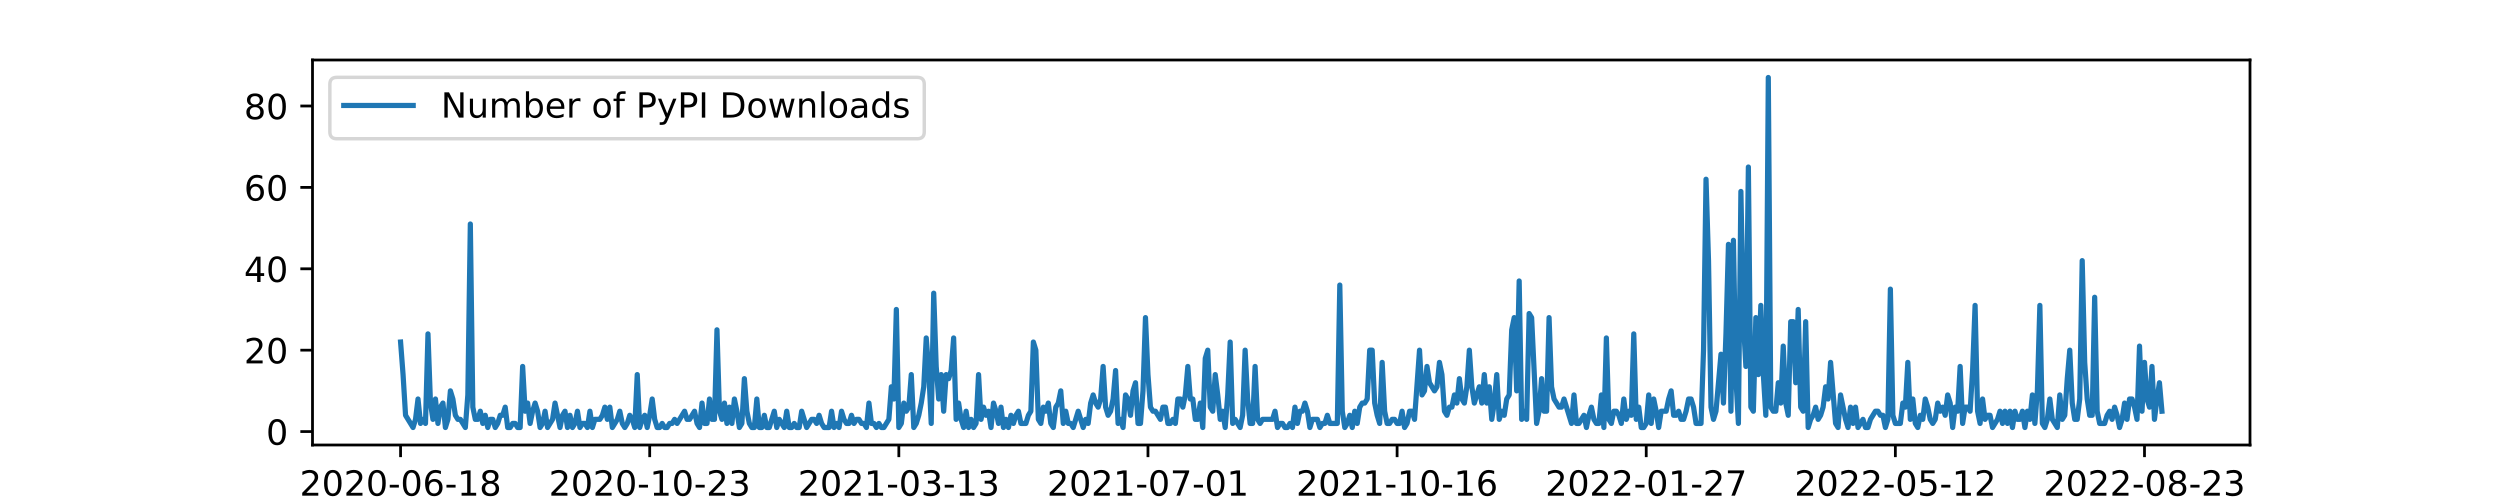
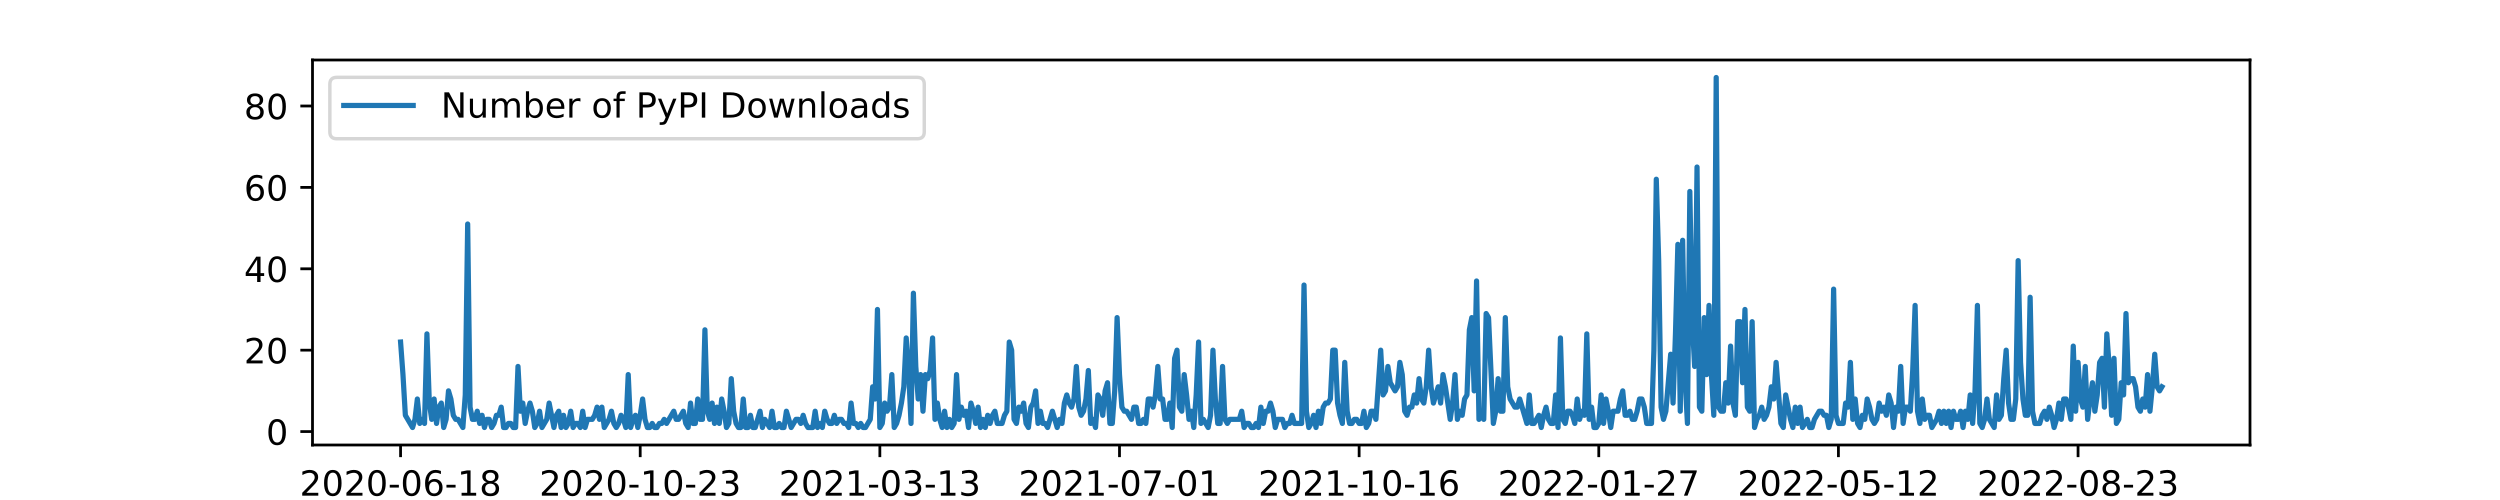
<svg xmlns="http://www.w3.org/2000/svg" xmlns:xlink="http://www.w3.org/1999/xlink" width="720pt" height="144pt" viewBox="0 0 720 144" version="1.1">
  <defs>
    <style type="text/css">*{stroke-linejoin: round; stroke-linecap: butt}</style>
  </defs>
  <g id="figure_1">
    <g id="patch_1">
      <path d="M 0 144  L 720 144  L 720 0  L 0 0  z " style="fill: #ffffff" />
    </g>
    <g id="axes_1">
      <g id="patch_2">
        <path d="M 90 128.16  L 648 128.16  L 648 17.28  L 90 17.28  z " style="fill: #ffffff" />
      </g>
      <g id="matplotlib.axis_1">
        <g id="xtick_1">
          <g id="line2d_1">
            <defs>
-               <path id="mf30bf48fb3" d="M 0 0  L 0 3.5  " style="stroke: #000000; stroke-width: 0.8" />
+               <path id="mf87a84502c" d="M 0 0  L 0 3.5  " style="stroke: #000000; stroke-width: 0.8" />
            </defs>
            <g>
-               <use xlink:href="#mf30bf48fb3" x="115.364" y="128.16" style="stroke: #000000; stroke-width: 0.8" />
+               <use xlink:href="#mf87a84502c" x="115.364" y="128.16" style="stroke: #000000; stroke-width: 0.8" />
            </g>
          </g>
          <g id="text_1">
-             <g transform="translate(86.30582 142.7584)scale(0.1 -0.1)">
+             <g transform="translate(86.30582 142.7584) scale(0.1 -0.1)">
              <defs>
                <path id="DejaVuSans-32" d="M 1228 531  L 3431 531  L 3431 0  L 469 0  L 469 531  Q 828 903 1448 1529  Q 2069 2156 2228 2338  Q 2531 2678 2651 2914  Q 2772 3150 2772 3378  Q 2772 3750 2511 3984  Q 2250 4219 1831 4219  Q 1534 4219 1204 4116  Q 875 4013 500 3803  L 500 4441  Q 881 4594 1212 4672  Q 1544 4750 1819 4750  Q 2544 4750 2975 4387  Q 3406 4025 3406 3419  Q 3406 3131 3298 2873  Q 3191 2616 2906 2266  Q 2828 2175 2409 1742  Q 1991 1309 1228 531  z " transform="scale(0.015625)" />
                <path id="DejaVuSans-30" d="M 2034 4250  Q 1547 4250 1301 3770  Q 1056 3291 1056 2328  Q 1056 1369 1301 889  Q 1547 409 2034 409  Q 2525 409 2770 889  Q 3016 1369 3016 2328  Q 3016 3291 2770 3770  Q 2525 4250 2034 4250  z M 2034 4750  Q 2819 4750 3233 4129  Q 3647 3509 3647 2328  Q 3647 1150 3233 529  Q 2819 -91 2034 -91  Q 1250 -91 836 529  Q 422 1150 422 2328  Q 422 3509 836 4129  Q 1250 4750 2034 4750  z " transform="scale(0.015625)" />
                <path id="DejaVuSans-2d" d="M 313 2009  L 1997 2009  L 1997 1497  L 313 1497  L 313 2009  z " transform="scale(0.015625)" />
                <path id="DejaVuSans-36" d="M 2113 2584  Q 1688 2584 1439 2293  Q 1191 2003 1191 1497  Q 1191 994 1439 701  Q 1688 409 2113 409  Q 2538 409 2786 701  Q 3034 994 3034 1497  Q 3034 2003 2786 2293  Q 2538 2584 2113 2584  z M 3366 4563  L 3366 3988  Q 3128 4100 2886 4159  Q 2644 4219 2406 4219  Q 1781 4219 1451 3797  Q 1122 3375 1075 2522  Q 1259 2794 1537 2939  Q 1816 3084 2150 3084  Q 2853 3084 3261 2657  Q 3669 2231 3669 1497  Q 3669 778 3244 343  Q 2819 -91 2113 -91  Q 1303 -91 875 529  Q 447 1150 447 2328  Q 447 3434 972 4092  Q 1497 4750 2381 4750  Q 2619 4750 2861 4703  Q 3103 4656 3366 4563  z " transform="scale(0.015625)" />
                <path id="DejaVuSans-31" d="M 794 531  L 1825 531  L 1825 4091  L 703 3866  L 703 4441  L 1819 4666  L 2450 4666  L 2450 531  L 3481 531  L 3481 0  L 794 0  L 794 531  z " transform="scale(0.015625)" />
                <path id="DejaVuSans-38" d="M 2034 2216  Q 1584 2216 1326 1975  Q 1069 1734 1069 1313  Q 1069 891 1326 650  Q 1584 409 2034 409  Q 2484 409 2743 651  Q 3003 894 3003 1313  Q 3003 1734 2745 1975  Q 2488 2216 2034 2216  z M 1403 2484  Q 997 2584 770 2862  Q 544 3141 544 3541  Q 544 4100 942 4425  Q 1341 4750 2034 4750  Q 2731 4750 3128 4425  Q 3525 4100 3525 3541  Q 3525 3141 3298 2862  Q 3072 2584 2669 2484  Q 3125 2378 3379 2068  Q 3634 1759 3634 1313  Q 3634 634 3220 271  Q 2806 -91 2034 -91  Q 1263 -91 848 271  Q 434 634 434 1313  Q 434 1759 690 2068  Q 947 2378 1403 2484  z M 1172 3481  Q 1172 3119 1398 2916  Q 1625 2713 2034 2713  Q 2441 2713 2670 2916  Q 2900 3119 2900 3481  Q 2900 3844 2670 4047  Q 2441 4250 2034 4250  Q 1625 4250 1398 4047  Q 1172 3844 1172 3481  z " transform="scale(0.015625)" />
              </defs>
              <use xlink:href="#DejaVuSans-32" />
              <use xlink:href="#DejaVuSans-30" x="63.623" />
              <use xlink:href="#DejaVuSans-32" x="127.246" />
              <use xlink:href="#DejaVuSans-30" x="190.869" />
              <use xlink:href="#DejaVuSans-2d" x="254.492" />
              <use xlink:href="#DejaVuSans-30" x="290.576" />
              <use xlink:href="#DejaVuSans-36" x="354.199" />
              <use xlink:href="#DejaVuSans-2d" x="417.822" />
              <use xlink:href="#DejaVuSans-31" x="453.906" />
              <use xlink:href="#DejaVuSans-38" x="517.529" />
            </g>
          </g>
        </g>
        <g id="xtick_2">
          <g id="line2d_2">
            <g>
-               <use xlink:href="#mf30bf48fb3" x="187.114" y="128.16" style="stroke: #000000; stroke-width: 0.8" />
+               <use xlink:href="#mf87a84502c" x="184.38" y="128.16" style="stroke: #000000; stroke-width: 0.8" />
            </g>
          </g>
          <g id="text_2">
-             <g transform="translate(158.0559 142.7584)scale(0.1 -0.1)">
+             <g transform="translate(155.3225 142.7584) scale(0.1 -0.1)">
              <defs>
                <path id="DejaVuSans-33" d="M 2597 2516  Q 3050 2419 3304 2112  Q 3559 1806 3559 1356  Q 3559 666 3084 287  Q 2609 -91 1734 -91  Q 1441 -91 1130 -33  Q 819 25 488 141  L 488 750  Q 750 597 1062 519  Q 1375 441 1716 441  Q 2309 441 2620 675  Q 2931 909 2931 1356  Q 2931 1769 2642 2001  Q 2353 2234 1838 2234  L 1294 2234  L 1294 2753  L 1863 2753  Q 2328 2753 2575 2939  Q 2822 3125 2822 3475  Q 2822 3834 2567 4026  Q 2313 4219 1838 4219  Q 1578 4219 1281 4162  Q 984 4106 628 3988  L 628 4550  Q 988 4650 1302 4700  Q 1616 4750 1894 4750  Q 2613 4750 3031 4423  Q 3450 4097 3450 3541  Q 3450 3153 3228 2886  Q 3006 2619 2597 2516  z " transform="scale(0.015625)" />
              </defs>
              <use xlink:href="#DejaVuSans-32" />
              <use xlink:href="#DejaVuSans-30" x="63.623" />
              <use xlink:href="#DejaVuSans-32" x="127.246" />
              <use xlink:href="#DejaVuSans-30" x="190.869" />
              <use xlink:href="#DejaVuSans-2d" x="254.492" />
              <use xlink:href="#DejaVuSans-31" x="290.576" />
              <use xlink:href="#DejaVuSans-30" x="354.199" />
              <use xlink:href="#DejaVuSans-2d" x="417.822" />
              <use xlink:href="#DejaVuSans-32" x="453.906" />
              <use xlink:href="#DejaVuSans-33" x="517.529" />
            </g>
          </g>
        </g>
        <g id="xtick_3">
          <g id="line2d_3">
            <g>
-               <use xlink:href="#mf30bf48fb3" x="258.864" y="128.16" style="stroke: #000000; stroke-width: 0.8" />
+               <use xlink:href="#mf87a84502c" x="253.397" y="128.16" style="stroke: #000000; stroke-width: 0.8" />
            </g>
          </g>
          <g id="text_3">
-             <g transform="translate(229.8059 142.7584)scale(0.1 -0.1)">
+             <g transform="translate(224.3392 142.7584) scale(0.1 -0.1)">
              <use xlink:href="#DejaVuSans-32" />
              <use xlink:href="#DejaVuSans-30" x="63.623" />
              <use xlink:href="#DejaVuSans-32" x="127.246" />
              <use xlink:href="#DejaVuSans-31" x="190.869" />
              <use xlink:href="#DejaVuSans-2d" x="254.492" />
              <use xlink:href="#DejaVuSans-30" x="290.576" />
              <use xlink:href="#DejaVuSans-33" x="354.199" />
              <use xlink:href="#DejaVuSans-2d" x="417.822" />
              <use xlink:href="#DejaVuSans-31" x="453.906" />
              <use xlink:href="#DejaVuSans-33" x="517.529" />
            </g>
          </g>
        </g>
        <g id="xtick_4">
          <g id="line2d_4">
            <g>
-               <use xlink:href="#mf30bf48fb3" x="330.614" y="128.16" style="stroke: #000000; stroke-width: 0.8" />
+               <use xlink:href="#mf87a84502c" x="322.414" y="128.16" style="stroke: #000000; stroke-width: 0.8" />
            </g>
          </g>
          <g id="text_4">
-             <g transform="translate(301.5559 142.7584)scale(0.1 -0.1)">
+             <g transform="translate(293.3559 142.7584) scale(0.1 -0.1)">
              <defs>
                <path id="DejaVuSans-37" d="M 525 4666  L 3525 4666  L 3525 4397  L 1831 0  L 1172 0  L 2766 4134  L 525 4134  L 525 4666  z " transform="scale(0.015625)" />
              </defs>
              <use xlink:href="#DejaVuSans-32" />
              <use xlink:href="#DejaVuSans-30" x="63.623" />
              <use xlink:href="#DejaVuSans-32" x="127.246" />
              <use xlink:href="#DejaVuSans-31" x="190.869" />
              <use xlink:href="#DejaVuSans-2d" x="254.492" />
              <use xlink:href="#DejaVuSans-30" x="290.576" />
              <use xlink:href="#DejaVuSans-37" x="354.199" />
              <use xlink:href="#DejaVuSans-2d" x="417.822" />
              <use xlink:href="#DejaVuSans-30" x="453.906" />
              <use xlink:href="#DejaVuSans-31" x="517.529" />
            </g>
          </g>
        </g>
        <g id="xtick_5">
          <g id="line2d_5">
            <g>
-               <use xlink:href="#mf30bf48fb3" x="402.364" y="128.16" style="stroke: #000000; stroke-width: 0.8" />
+               <use xlink:href="#mf87a84502c" x="391.43" y="128.16" style="stroke: #000000; stroke-width: 0.8" />
            </g>
          </g>
          <g id="text_5">
-             <g transform="translate(373.306 142.7584)scale(0.1 -0.1)">
+             <g transform="translate(362.3726 142.7584) scale(0.1 -0.1)">
              <use xlink:href="#DejaVuSans-32" />
              <use xlink:href="#DejaVuSans-30" x="63.623" />
              <use xlink:href="#DejaVuSans-32" x="127.246" />
              <use xlink:href="#DejaVuSans-31" x="190.869" />
              <use xlink:href="#DejaVuSans-2d" x="254.492" />
              <use xlink:href="#DejaVuSans-31" x="290.576" />
              <use xlink:href="#DejaVuSans-30" x="354.199" />
              <use xlink:href="#DejaVuSans-2d" x="417.822" />
              <use xlink:href="#DejaVuSans-31" x="453.906" />
              <use xlink:href="#DejaVuSans-36" x="517.529" />
            </g>
          </g>
        </g>
        <g id="xtick_6">
          <g id="line2d_6">
            <g>
-               <use xlink:href="#mf30bf48fb3" x="474.114" y="128.16" style="stroke: #000000; stroke-width: 0.8" />
+               <use xlink:href="#mf87a84502c" x="460.447" y="128.16" style="stroke: #000000; stroke-width: 0.8" />
            </g>
          </g>
          <g id="text_6">
-             <g transform="translate(445.056 142.7584)scale(0.1 -0.1)">
+             <g transform="translate(431.3893 142.7584) scale(0.1 -0.1)">
              <use xlink:href="#DejaVuSans-32" />
              <use xlink:href="#DejaVuSans-30" x="63.623" />
              <use xlink:href="#DejaVuSans-32" x="127.246" />
              <use xlink:href="#DejaVuSans-32" x="190.869" />
              <use xlink:href="#DejaVuSans-2d" x="254.492" />
              <use xlink:href="#DejaVuSans-30" x="290.576" />
              <use xlink:href="#DejaVuSans-31" x="354.199" />
              <use xlink:href="#DejaVuSans-2d" x="417.822" />
              <use xlink:href="#DejaVuSans-32" x="453.906" />
              <use xlink:href="#DejaVuSans-37" x="517.529" />
            </g>
          </g>
        </g>
        <g id="xtick_7">
          <g id="line2d_7">
            <g>
-               <use xlink:href="#mf30bf48fb3" x="545.864" y="128.16" style="stroke: #000000; stroke-width: 0.8" />
+               <use xlink:href="#mf87a84502c" x="529.464" y="128.16" style="stroke: #000000; stroke-width: 0.8" />
            </g>
          </g>
          <g id="text_7">
-             <g transform="translate(516.806 142.7584)scale(0.1 -0.1)">
+             <g transform="translate(500.406 142.7584) scale(0.1 -0.1)">
              <defs>
                <path id="DejaVuSans-35" d="M 691 4666  L 3169 4666  L 3169 4134  L 1269 4134  L 1269 2991  Q 1406 3038 1543 3061  Q 1681 3084 1819 3084  Q 2600 3084 3056 2656  Q 3513 2228 3513 1497  Q 3513 744 3044 326  Q 2575 -91 1722 -91  Q 1428 -91 1123 -41  Q 819 9 494 109  L 494 744  Q 775 591 1075 516  Q 1375 441 1709 441  Q 2250 441 2565 725  Q 2881 1009 2881 1497  Q 2881 1984 2565 2268  Q 2250 2553 1709 2553  Q 1456 2553 1204 2497  Q 953 2441 691 2322  L 691 4666  z " transform="scale(0.015625)" />
              </defs>
              <use xlink:href="#DejaVuSans-32" />
              <use xlink:href="#DejaVuSans-30" x="63.623" />
              <use xlink:href="#DejaVuSans-32" x="127.246" />
              <use xlink:href="#DejaVuSans-32" x="190.869" />
              <use xlink:href="#DejaVuSans-2d" x="254.492" />
              <use xlink:href="#DejaVuSans-30" x="290.576" />
              <use xlink:href="#DejaVuSans-35" x="354.199" />
              <use xlink:href="#DejaVuSans-2d" x="417.822" />
              <use xlink:href="#DejaVuSans-31" x="453.906" />
              <use xlink:href="#DejaVuSans-32" x="517.529" />
            </g>
          </g>
        </g>
        <g id="xtick_8">
          <g id="line2d_8">
            <g>
-               <use xlink:href="#mf30bf48fb3" x="617.614" y="128.16" style="stroke: #000000; stroke-width: 0.8" />
+               <use xlink:href="#mf87a84502c" x="598.481" y="128.16" style="stroke: #000000; stroke-width: 0.8" />
            </g>
          </g>
          <g id="text_8">
-             <g transform="translate(588.556 142.7584)scale(0.1 -0.1)">
+             <g transform="translate(569.4227 142.7584) scale(0.1 -0.1)">
              <use xlink:href="#DejaVuSans-32" />
              <use xlink:href="#DejaVuSans-30" x="63.623" />
              <use xlink:href="#DejaVuSans-32" x="127.246" />
              <use xlink:href="#DejaVuSans-32" x="190.869" />
              <use xlink:href="#DejaVuSans-2d" x="254.492" />
              <use xlink:href="#DejaVuSans-30" x="290.576" />
              <use xlink:href="#DejaVuSans-38" x="354.199" />
              <use xlink:href="#DejaVuSans-2d" x="417.822" />
              <use xlink:href="#DejaVuSans-32" x="453.906" />
              <use xlink:href="#DejaVuSans-33" x="517.529" />
            </g>
          </g>
        </g>
        <g id="text_9">
-           <g transform="translate(357.725 156.4366)scale(0.1 -0.1)">
+           <g transform="translate(357.725 156.4366) scale(0.1 -0.1)">
            <defs>
              <path id="DejaVuSans-64" d="M 2906 2969  L 2906 4863  L 3481 4863  L 3481 0  L 2906 0  L 2906 525  Q 2725 213 2448 61  Q 2172 -91 1784 -91  Q 1150 -91 751 415  Q 353 922 353 1747  Q 353 2572 751 3078  Q 1150 3584 1784 3584  Q 2172 3584 2448 3432  Q 2725 3281 2906 2969  z M 947 1747  Q 947 1113 1208 752  Q 1469 391 1925 391  Q 2381 391 2643 752  Q 2906 1113 2906 1747  Q 2906 2381 2643 2742  Q 2381 3103 1925 3103  Q 1469 3103 1208 2742  Q 947 2381 947 1747  z " transform="scale(0.015625)" />
              <path id="DejaVuSans-61" d="M 2194 1759  Q 1497 1759 1228 1600  Q 959 1441 959 1056  Q 959 750 1161 570  Q 1363 391 1709 391  Q 2188 391 2477 730  Q 2766 1069 2766 1631  L 2766 1759  L 2194 1759  z M 3341 1997  L 3341 0  L 2766 0  L 2766 531  Q 2569 213 2275 61  Q 1981 -91 1556 -91  Q 1019 -91 701 211  Q 384 513 384 1019  Q 384 1609 779 1909  Q 1175 2209 1959 2209  L 2766 2209  L 2766 2266  Q 2766 2663 2505 2880  Q 2244 3097 1772 3097  Q 1472 3097 1187 3025  Q 903 2953 641 2809  L 641 3341  Q 956 3463 1253 3523  Q 1550 3584 1831 3584  Q 2591 3584 2966 3190  Q 3341 2797 3341 1997  z " transform="scale(0.015625)" />
              <path id="DejaVuSans-74" d="M 1172 4494  L 1172 3500  L 2356 3500  L 2356 3053  L 1172 3053  L 1172 1153  Q 1172 725 1289 603  Q 1406 481 1766 481  L 2356 481  L 2356 0  L 1766 0  Q 1100 0 847 248  Q 594 497 594 1153  L 594 3053  L 172 3053  L 172 3500  L 594 3500  L 594 4494  L 1172 4494  z " transform="scale(0.015625)" />
              <path id="DejaVuSans-65" d="M 3597 1894  L 3597 1613  L 953 1613  Q 991 1019 1311 708  Q 1631 397 2203 397  Q 2534 397 2845 478  Q 3156 559 3463 722  L 3463 178  Q 3153 47 2828 -22  Q 2503 -91 2169 -91  Q 1331 -91 842 396  Q 353 884 353 1716  Q 353 2575 817 3079  Q 1281 3584 2069 3584  Q 2775 3584 3186 3129  Q 3597 2675 3597 1894  z M 3022 2063  Q 3016 2534 2758 2815  Q 2500 3097 2075 3097  Q 1594 3097 1305 2825  Q 1016 2553 972 2059  L 3022 2063  z " transform="scale(0.015625)" />
            </defs>
            <use xlink:href="#DejaVuSans-64" />
            <use xlink:href="#DejaVuSans-61" x="63.477" />
            <use xlink:href="#DejaVuSans-74" x="124.756" />
            <use xlink:href="#DejaVuSans-65" x="163.965" />
          </g>
        </g>
      </g>
      <g id="matplotlib.axis_2">
        <g id="ytick_1">
          <g id="line2d_9">
            <defs>
-               <path id="mb859d3be60" d="M 0 0  L -3.5 0  " style="stroke: #000000; stroke-width: 0.8" />
+               <path id="m2418c27b36" d="M 0 0  L -3.5 0  " style="stroke: #000000; stroke-width: 0.8" />
            </defs>
            <g>
-               <use xlink:href="#mb859d3be60" x="90" y="124.292" style="stroke: #000000; stroke-width: 0.8" />
+               <use xlink:href="#m2418c27b36" x="90" y="124.292" style="stroke: #000000; stroke-width: 0.8" />
            </g>
          </g>
          <g id="text_10">
-             <g transform="translate(76.6375 128.0913)scale(0.1 -0.1)">
+             <g transform="translate(76.6375 128.0913) scale(0.1 -0.1)">
              <use xlink:href="#DejaVuSans-30" />
            </g>
          </g>
        </g>
        <g id="ytick_2">
          <g id="line2d_10">
            <g>
-               <use xlink:href="#mb859d3be60" x="90" y="100.85" style="stroke: #000000; stroke-width: 0.8" />
+               <use xlink:href="#m2418c27b36" x="90" y="100.85" style="stroke: #000000; stroke-width: 0.8" />
            </g>
          </g>
          <g id="text_11">
-             <g transform="translate(70.275 104.6495)scale(0.1 -0.1)">
+             <g transform="translate(70.275 104.6495) scale(0.1 -0.1)">
              <use xlink:href="#DejaVuSans-32" />
              <use xlink:href="#DejaVuSans-30" x="63.623" />
            </g>
          </g>
        </g>
        <g id="ytick_3">
          <g id="line2d_11">
            <g>
-               <use xlink:href="#mb859d3be60" x="90" y="77.408" style="stroke: #000000; stroke-width: 0.8" />
+               <use xlink:href="#m2418c27b36" x="90" y="77.408" style="stroke: #000000; stroke-width: 0.8" />
            </g>
          </g>
          <g id="text_12">
-             <g transform="translate(70.275 81.20759)scale(0.1 -0.1)">
+             <g transform="translate(70.275 81.20759) scale(0.1 -0.1)">
              <defs>
                <path id="DejaVuSans-34" d="M 2419 4116  L 825 1625  L 2419 1625  L 2419 4116  z M 2253 4666  L 3047 4666  L 3047 1625  L 3713 1625  L 3713 1100  L 3047 1100  L 3047 0  L 2419 0  L 2419 1100  L 313 1100  L 313 1709  L 2253 4666  z " transform="scale(0.015625)" />
              </defs>
              <use xlink:href="#DejaVuSans-34" />
              <use xlink:href="#DejaVuSans-30" x="63.623" />
            </g>
          </g>
        </g>
        <g id="ytick_4">
          <g id="line2d_12">
            <g>
-               <use xlink:href="#mb859d3be60" x="90" y="53.967" style="stroke: #000000; stroke-width: 0.8" />
+               <use xlink:href="#m2418c27b36" x="90" y="53.967" style="stroke: #000000; stroke-width: 0.8" />
            </g>
          </g>
          <g id="text_13">
-             <g transform="translate(70.275 57.76573)scale(0.1 -0.1)">
+             <g transform="translate(70.275 57.76573) scale(0.1 -0.1)">
              <use xlink:href="#DejaVuSans-36" />
              <use xlink:href="#DejaVuSans-30" x="63.623" />
            </g>
          </g>
        </g>
        <g id="ytick_5">
          <g id="line2d_13">
            <g>
-               <use xlink:href="#mb859d3be60" x="90" y="30.525" style="stroke: #000000; stroke-width: 0.8" />
+               <use xlink:href="#m2418c27b36" x="90" y="30.525" style="stroke: #000000; stroke-width: 0.8" />
            </g>
          </g>
          <g id="text_14">
-             <g transform="translate(70.275 34.32387)scale(0.1 -0.1)">
+             <g transform="translate(70.275 34.32387) scale(0.1 -0.1)">
              <use xlink:href="#DejaVuSans-38" />
              <use xlink:href="#DejaVuSans-30" x="63.623" />
            </g>
          </g>
        </g>
      </g>
      <g id="line2d_14">
-         <path d="M 115.364 98.506  L 116.081 107.883  L 116.799 119.604  L 118.951 123.12  L 119.669 120.776  L 120.386 114.915  L 121.104 121.948  L 121.821 120.776  L 122.539 121.948  L 123.256 96.162  L 123.974 116.087  L 124.691 120.776  L 125.409 114.915  L 126.126 121.948  L 126.844 117.26  L 127.561 116.087  L 128.279 123.12  L 128.996 120.776  L 129.714 112.571  L 130.431 114.915  L 131.149 119.604  L 131.866 120.776  L 132.584 120.776  L 134.019 123.12  L 134.736 113.743  L 135.454 64.515  L 136.171 117.26  L 136.889 120.776  L 137.606 120.776  L 138.324 118.432  L 139.041 121.948  L 139.759 119.604  L 140.476 123.12  L 141.194 120.776  L 141.911 120.776  L 142.629 123.12  L 143.346 121.948  L 144.064 119.604  L 144.781 119.604  L 145.499 117.26  L 146.216 123.12  L 146.934 123.12  L 147.651 121.948  L 148.369 121.948  L 149.086 123.12  L 149.804 123.12  L 150.521 105.539  L 151.239 118.432  L 151.956 116.087  L 152.674 121.948  L 153.391 118.432  L 154.109 116.087  L 154.826 118.432  L 155.544 123.12  L 156.261 121.948  L 156.979 118.432  L 157.696 123.12  L 159.131 120.776  L 159.849 116.087  L 161.284 123.12  L 162.001 119.604  L 162.719 118.432  L 163.436 123.12  L 164.154 119.604  L 164.871 123.12  L 165.589 121.948  L 166.306 118.432  L 167.024 123.12  L 167.741 121.948  L 168.459 121.948  L 169.176 123.12  L 169.894 118.432  L 170.611 123.12  L 171.329 120.776  L 172.764 120.776  L 173.481 119.604  L 174.199 117.26  L 174.916 120.776  L 175.634 117.26  L 176.351 123.12  L 177.786 120.776  L 178.504 118.432  L 179.221 121.948  L 179.939 123.12  L 180.656 121.948  L 181.374 119.604  L 182.091 120.776  L 182.809 123.12  L 183.526 107.883  L 184.244 123.12  L 184.961 120.776  L 185.679 119.604  L 186.396 123.12  L 187.114 119.604  L 187.831 114.915  L 188.549 120.776  L 189.266 123.12  L 189.984 123.12  L 190.701 121.948  L 191.419 123.12  L 192.136 123.12  L 192.854 121.948  L 193.571 121.948  L 194.289 120.776  L 195.006 121.948  L 197.159 118.432  L 197.876 120.776  L 198.594 120.776  L 200.029 118.432  L 200.746 121.948  L 201.464 123.12  L 202.181 116.087  L 202.899 121.948  L 203.616 121.948  L 204.334 114.915  L 205.051 120.776  L 205.769 120.776  L 206.486 94.99  L 207.204 118.432  L 207.921 120.776  L 208.639 116.087  L 209.356 121.948  L 210.074 117.26  L 210.791 121.948  L 211.509 114.915  L 212.226 118.432  L 212.944 123.12  L 213.661 121.948  L 214.379 109.055  L 215.096 118.432  L 215.814 121.948  L 216.531 123.12  L 217.249 123.12  L 217.966 114.915  L 218.684 123.12  L 219.401 123.12  L 220.119 119.604  L 220.836 123.12  L 221.554 123.12  L 222.989 118.432  L 223.706 123.12  L 224.424 120.776  L 225.859 123.12  L 226.576 118.432  L 227.294 123.12  L 228.011 123.12  L 228.729 121.948  L 229.446 123.12  L 230.164 123.12  L 230.881 118.432  L 232.316 123.12  L 233.751 120.776  L 234.469 120.776  L 235.186 121.948  L 235.904 119.604  L 236.621 121.948  L 237.339 123.12  L 238.774 123.12  L 239.491 118.432  L 240.209 123.12  L 240.926 121.948  L 241.644 123.12  L 242.361 118.432  L 243.079 120.776  L 243.796 121.948  L 244.514 121.948  L 245.231 119.604  L 245.949 121.948  L 246.666 120.776  L 247.384 120.776  L 248.101 121.948  L 248.819 121.948  L 249.536 123.12  L 250.254 116.087  L 250.971 121.948  L 251.689 121.948  L 252.406 123.12  L 253.124 121.948  L 253.841 123.12  L 254.559 123.12  L 255.994 120.776  L 256.711 111.399  L 257.429 114.915  L 258.146 89.129  L 258.864 123.12  L 259.581 121.948  L 260.299 116.087  L 261.016 118.432  L 261.734 117.26  L 262.451 107.883  L 263.169 123.12  L 263.886 121.948  L 264.604 119.604  L 265.321 116.087  L 266.039 111.399  L 266.756 97.334  L 267.474 106.711  L 268.191 121.948  L 268.909 84.441  L 269.626 105.539  L 270.344 114.915  L 271.061 107.883  L 271.779 118.432  L 272.496 107.883  L 273.214 109.055  L 273.931 106.711  L 274.649 97.334  L 275.366 120.776  L 276.084 116.087  L 276.801 120.776  L 277.519 123.12  L 278.236 118.432  L 278.954 123.12  L 279.671 120.776  L 280.389 123.12  L 281.106 121.948  L 281.824 107.883  L 282.541 120.776  L 283.259 117.26  L 283.976 119.604  L 284.694 118.432  L 285.411 123.12  L 286.129 116.087  L 286.846 118.432  L 287.564 121.948  L 288.281 117.26  L 288.999 123.12  L 289.716 120.776  L 290.434 123.12  L 291.151 119.604  L 291.869 121.948  L 292.586 119.604  L 293.304 118.432  L 294.021 121.948  L 295.456 121.948  L 296.174 119.604  L 296.891 118.432  L 297.609 98.506  L 298.326 100.85  L 299.044 120.776  L 299.761 121.948  L 300.479 117.26  L 301.196 118.432  L 301.914 116.087  L 302.631 121.948  L 303.349 123.12  L 304.066 117.26  L 304.784 116.087  L 305.501 112.571  L 306.219 121.948  L 306.936 118.432  L 307.654 121.948  L 308.371 121.948  L 309.089 123.12  L 310.524 118.432  L 311.959 123.12  L 312.676 120.776  L 313.394 121.948  L 314.111 116.087  L 314.829 113.743  L 315.546 116.087  L 316.264 117.26  L 316.981 114.915  L 317.699 105.539  L 318.416 117.26  L 319.134 119.604  L 319.851 118.432  L 320.569 114.915  L 321.286 106.711  L 322.004 121.948  L 322.721 120.776  L 323.439 123.12  L 324.156 113.743  L 324.874 114.915  L 325.591 119.604  L 326.309 112.571  L 327.026 110.227  L 327.744 121.948  L 328.461 121.948  L 329.179 112.571  L 329.896 91.473  L 330.614 107.883  L 331.331 117.26  L 332.049 118.432  L 332.766 118.432  L 334.201 120.776  L 334.919 117.26  L 335.636 117.26  L 336.354 121.948  L 337.071 121.948  L 337.789 120.776  L 338.506 121.948  L 339.224 114.915  L 339.941 114.915  L 340.659 117.26  L 341.376 113.743  L 342.094 105.539  L 342.811 114.915  L 343.529 114.915  L 344.246 120.776  L 344.964 120.776  L 345.681 116.087  L 346.399 123.12  L 347.116 103.194  L 347.834 100.85  L 348.551 117.26  L 349.269 118.432  L 349.986 107.883  L 350.704 113.743  L 351.421 120.776  L 352.139 118.432  L 352.856 123.12  L 353.574 113.743  L 354.291 98.506  L 355.009 121.948  L 355.726 120.776  L 357.161 123.12  L 357.879 119.604  L 358.596 100.85  L 359.314 114.915  L 360.031 121.948  L 360.749 121.948  L 361.466 105.539  L 362.184 120.776  L 362.901 121.948  L 363.619 120.776  L 366.489 120.776  L 367.206 118.432  L 367.924 123.12  L 368.641 121.948  L 369.359 121.948  L 370.076 123.12  L 370.794 123.12  L 371.511 121.948  L 372.229 123.12  L 372.946 117.26  L 373.664 121.948  L 374.381 118.432  L 375.099 118.432  L 375.816 116.087  L 376.534 118.432  L 377.251 123.12  L 377.969 120.776  L 379.404 120.776  L 380.121 123.12  L 380.839 121.948  L 381.556 121.948  L 382.274 119.604  L 382.991 121.948  L 385.144 121.948  L 385.861 82.097  L 386.579 118.432  L 387.296 123.12  L 388.014 121.948  L 388.731 119.604  L 389.449 123.12  L 390.166 118.432  L 390.884 121.948  L 391.601 117.26  L 392.319 116.087  L 393.036 116.087  L 393.754 114.915  L 394.471 100.85  L 395.189 100.85  L 395.906 116.087  L 396.624 119.604  L 397.341 121.948  L 398.059 104.367  L 398.776 118.432  L 399.494 121.948  L 400.211 121.948  L 400.929 120.776  L 401.646 120.776  L 402.364 121.948  L 403.081 121.948  L 403.799 118.432  L 404.516 123.12  L 405.234 121.948  L 405.951 118.432  L 406.669 118.432  L 407.386 120.776  L 408.821 100.85  L 409.539 113.743  L 410.256 112.571  L 410.974 105.539  L 411.691 110.227  L 413.126 112.571  L 413.844 111.399  L 414.561 104.367  L 415.279 107.883  L 415.996 118.432  L 416.714 119.604  L 417.431 117.26  L 418.149 117.26  L 418.866 113.743  L 419.584 116.087  L 420.301 109.055  L 421.019 114.915  L 421.736 116.087  L 422.454 111.399  L 423.171 100.85  L 423.889 111.399  L 424.606 116.087  L 426.041 111.399  L 426.759 116.087  L 427.476 107.883  L 428.194 116.087  L 428.911 111.399  L 429.629 120.776  L 430.346 116.087  L 431.064 107.883  L 431.781 120.776  L 432.499 118.432  L 433.216 119.604  L 433.934 114.915  L 434.651 113.743  L 435.369 94.99  L 436.086 91.473  L 436.804 112.571  L 437.521 80.925  L 438.239 120.776  L 438.956 118.432  L 439.674 120.776  L 440.391 90.301  L 441.109 91.473  L 442.544 121.948  L 443.261 118.432  L 443.979 109.055  L 444.696 118.432  L 445.414 118.432  L 446.131 91.473  L 446.849 111.399  L 447.566 114.915  L 449.001 117.26  L 449.719 117.26  L 450.436 114.915  L 452.589 121.948  L 453.306 113.743  L 454.024 121.948  L 454.741 121.948  L 456.176 119.604  L 456.894 123.12  L 457.611 119.604  L 458.329 117.26  L 459.046 120.776  L 459.764 121.948  L 460.481 121.948  L 461.199 113.743  L 461.916 123.12  L 462.634 97.334  L 463.351 120.776  L 464.069 121.948  L 464.786 118.432  L 465.504 118.432  L 466.221 119.604  L 466.939 121.948  L 467.656 114.915  L 468.374 120.776  L 469.091 118.432  L 469.809 119.604  L 470.526 96.162  L 471.244 120.776  L 471.961 117.26  L 472.679 123.12  L 473.396 123.12  L 474.114 121.948  L 474.831 113.743  L 475.549 121.948  L 476.266 114.915  L 476.984 118.432  L 477.701 123.12  L 478.419 118.432  L 479.854 118.432  L 480.571 114.915  L 481.289 112.571  L 482.006 119.604  L 482.724 119.604  L 483.441 118.432  L 484.159 120.776  L 484.876 120.776  L 485.594 118.432  L 486.311 114.915  L 487.029 114.915  L 487.746 117.26  L 488.464 121.948  L 489.899 121.948  L 490.616 100.85  L 491.334 51.622  L 492.051 75.064  L 492.769 117.26  L 493.486 120.776  L 494.204 118.432  L 495.639 102.022  L 496.356 116.087  L 497.074 96.162  L 497.791 70.376  L 498.509 118.432  L 499.226 69.204  L 499.944 109.055  L 500.661 121.948  L 501.379 55.139  L 502.096 92.646  L 502.814 105.539  L 503.531 48.106  L 504.249 117.26  L 504.966 118.432  L 505.684 91.473  L 506.401 107.883  L 507.119 87.957  L 507.836 107.883  L 508.554 119.604  L 509.271 22.32  L 509.989 117.26  L 510.706 118.432  L 511.424 118.432  L 512.141 110.227  L 512.859 116.087  L 513.576 99.678  L 514.294 116.087  L 515.011 119.604  L 515.729 92.646  L 516.446 92.646  L 517.164 110.227  L 517.881 89.129  L 518.599 117.26  L 519.316 118.432  L 520.034 92.646  L 520.751 123.12  L 521.469 120.776  L 522.186 119.604  L 522.904 117.26  L 523.621 120.776  L 524.339 119.604  L 525.056 117.26  L 525.774 111.399  L 526.491 114.915  L 527.209 104.367  L 528.644 121.948  L 529.361 123.12  L 530.079 113.743  L 531.514 120.776  L 532.231 123.12  L 532.949 117.26  L 533.666 121.948  L 534.384 117.26  L 535.101 123.12  L 536.536 120.776  L 537.254 123.12  L 537.971 123.12  L 538.689 120.776  L 540.124 118.432  L 540.841 118.432  L 541.559 119.604  L 542.276 119.604  L 542.994 123.12  L 543.711 120.776  L 544.429 83.269  L 545.146 119.604  L 545.864 121.948  L 547.299 121.948  L 548.016 116.087  L 548.734 117.26  L 549.451 104.367  L 550.169 120.776  L 550.886 114.915  L 551.604 121.948  L 552.321 123.12  L 553.039 119.604  L 553.756 120.776  L 554.474 114.915  L 555.191 117.26  L 555.909 120.776  L 556.626 121.948  L 557.344 120.776  L 558.061 116.087  L 558.779 118.432  L 559.496 117.26  L 560.214 119.604  L 560.931 113.743  L 561.649 116.087  L 562.366 123.12  L 563.084 117.26  L 563.801 118.432  L 564.519 105.539  L 565.236 121.948  L 565.954 117.26  L 566.671 117.26  L 567.389 118.432  L 568.106 106.711  L 568.824 87.957  L 569.541 118.432  L 570.259 121.948  L 570.976 114.915  L 571.694 120.776  L 572.411 119.604  L 573.129 119.604  L 573.846 123.12  L 575.281 120.776  L 575.999 118.432  L 576.716 121.948  L 577.434 118.432  L 578.151 121.948  L 578.869 118.432  L 579.586 123.12  L 580.304 118.432  L 581.021 120.776  L 581.739 120.776  L 582.456 118.432  L 583.174 123.12  L 583.891 118.432  L 584.609 120.776  L 585.326 113.743  L 586.044 121.948  L 586.761 112.571  L 587.479 87.957  L 588.196 121.948  L 588.914 123.12  L 589.631 120.776  L 590.349 114.915  L 591.066 120.776  L 592.501 123.12  L 593.219 113.743  L 593.936 120.776  L 594.654 119.604  L 595.371 109.055  L 596.089 100.85  L 596.806 116.087  L 597.524 120.776  L 598.241 120.776  L 598.959 114.915  L 599.676 75.064  L 600.394 104.367  L 601.111 114.915  L 601.829 119.604  L 602.546 119.604  L 603.264 85.613  L 603.981 118.432  L 604.699 121.948  L 606.134 121.948  L 606.851 119.604  L 607.569 118.432  L 608.286 120.776  L 609.004 117.26  L 609.721 119.604  L 610.439 123.12  L 611.156 120.776  L 611.874 116.087  L 612.591 120.776  L 613.309 114.915  L 614.026 114.915  L 614.744 117.26  L 615.461 120.776  L 616.179 99.678  L 616.896 118.432  L 617.614 104.367  L 618.331 114.915  L 619.049 117.26  L 619.766 105.539  L 620.484 120.776  L 621.201 114.915  L 621.919 110.227  L 622.636 118.432  L 622.636 118.432  " clip-path="url(#pf20b14cfc9)" style="fill: none; stroke: #1f77b4; stroke-width: 1.5; stroke-linecap: square" />
+         <path d="M 115.364 98.506  L 116.054 107.883  L 116.744 119.604  L 118.814 123.12  L 119.505 120.776  L 120.195 114.915  L 120.885 121.948  L 121.575 120.776  L 122.265 121.948  L 122.955 96.162  L 123.646 116.087  L 124.336 120.776  L 125.026 114.915  L 125.716 121.948  L 126.406 117.26  L 127.096 116.087  L 127.787 123.12  L 128.477 120.776  L 129.167 112.571  L 129.857 114.915  L 130.547 119.604  L 131.237 120.776  L 131.928 120.776  L 133.308 123.12  L 133.998 113.743  L 134.688 64.515  L 135.378 117.26  L 136.069 120.776  L 136.759 120.776  L 137.449 118.432  L 138.139 121.948  L 138.829 119.604  L 139.519 123.12  L 140.21 120.776  L 140.9 120.776  L 141.59 123.12  L 142.28 121.948  L 142.97 119.604  L 143.66 119.604  L 144.351 117.26  L 145.041 123.12  L 145.731 123.12  L 146.421 121.948  L 147.111 121.948  L 147.801 123.12  L 148.492 123.12  L 149.182 105.539  L 149.872 118.432  L 150.562 116.087  L 151.252 121.948  L 151.942 118.432  L 152.633 116.087  L 153.323 118.432  L 154.013 123.12  L 154.703 121.948  L 155.393 118.432  L 156.083 123.12  L 157.464 120.776  L 158.154 116.087  L 159.534 123.12  L 160.224 119.604  L 160.915 118.432  L 161.605 123.12  L 162.295 119.604  L 162.985 123.12  L 163.675 121.948  L 164.365 118.432  L 165.056 123.12  L 165.746 121.948  L 166.436 121.948  L 167.126 123.12  L 167.816 118.432  L 168.506 123.12  L 169.197 120.776  L 170.577 120.776  L 171.267 119.604  L 171.957 117.26  L 172.647 120.776  L 173.338 117.26  L 174.028 123.12  L 175.408 120.776  L 176.098 118.432  L 176.788 121.948  L 177.479 123.12  L 178.169 121.948  L 178.859 119.604  L 179.549 120.776  L 180.239 123.12  L 180.929 107.883  L 181.62 123.12  L 182.31 120.776  L 183 119.604  L 183.69 123.12  L 184.38 119.604  L 185.071 114.915  L 185.761 120.776  L 186.451 123.12  L 187.141 123.12  L 187.831 121.948  L 188.521 123.12  L 189.212 123.12  L 189.902 121.948  L 190.592 121.948  L 191.282 120.776  L 191.972 121.948  L 194.043 118.432  L 194.733 120.776  L 195.423 120.776  L 196.803 118.432  L 197.494 121.948  L 198.184 123.12  L 198.874 116.087  L 199.564 121.948  L 200.254 121.948  L 200.944 114.915  L 201.635 120.776  L 202.325 120.776  L 203.015 94.99  L 203.705 118.432  L 204.395 120.776  L 205.085 116.087  L 205.776 121.948  L 206.466 117.26  L 207.156 121.948  L 207.846 114.915  L 208.536 118.432  L 209.226 123.12  L 209.917 121.948  L 210.607 109.055  L 211.297 118.432  L 211.987 121.948  L 212.677 123.12  L 213.367 123.12  L 214.058 114.915  L 214.748 123.12  L 215.438 123.12  L 216.128 119.604  L 216.818 123.12  L 217.508 123.12  L 218.889 118.432  L 219.579 123.12  L 220.269 120.776  L 221.649 123.12  L 222.34 118.432  L 223.03 123.12  L 223.72 123.12  L 224.41 121.948  L 225.1 123.12  L 225.79 123.12  L 226.481 118.432  L 227.861 123.12  L 229.241 120.776  L 229.931 120.776  L 230.622 121.948  L 231.312 119.604  L 232.002 121.948  L 232.692 123.12  L 234.072 123.12  L 234.763 118.432  L 235.453 123.12  L 236.143 121.948  L 236.833 123.12  L 237.523 118.432  L 238.213 120.776  L 238.904 121.948  L 239.594 121.948  L 240.284 119.604  L 240.974 121.948  L 241.664 120.776  L 242.354 120.776  L 243.045 121.948  L 243.735 121.948  L 244.425 123.12  L 245.115 116.087  L 245.805 121.948  L 246.495 121.948  L 247.186 123.12  L 247.876 121.948  L 248.566 123.12  L 249.256 123.12  L 250.636 120.776  L 251.327 111.399  L 252.017 114.915  L 252.707 89.129  L 253.397 123.12  L 254.087 121.948  L 254.777 116.087  L 255.468 118.432  L 256.158 117.26  L 256.848 107.883  L 257.538 123.12  L 258.228 121.948  L 258.918 119.604  L 259.609 116.087  L 260.299 111.399  L 260.989 97.334  L 261.679 106.711  L 262.369 121.948  L 263.059 84.441  L 263.75 105.539  L 264.44 114.915  L 265.13 107.883  L 265.82 118.432  L 266.51 107.883  L 267.2 109.055  L 267.891 106.711  L 268.581 97.334  L 269.271 120.776  L 269.961 116.087  L 270.651 120.776  L 271.341 123.12  L 272.032 118.432  L 272.722 123.12  L 273.412 120.776  L 274.102 123.12  L 274.792 121.948  L 275.482 107.883  L 276.173 120.776  L 276.863 117.26  L 277.553 119.604  L 278.243 118.432  L 278.933 123.12  L 279.623 116.087  L 280.314 118.432  L 281.004 121.948  L 281.694 117.26  L 282.384 123.12  L 283.074 120.776  L 283.764 123.12  L 284.455 119.604  L 285.145 121.948  L 285.835 119.604  L 286.525 118.432  L 287.215 121.948  L 288.596 121.948  L 289.286 119.604  L 289.976 118.432  L 290.666 98.506  L 291.356 100.85  L 292.046 120.776  L 292.737 121.948  L 293.427 117.26  L 294.117 118.432  L 294.807 116.087  L 295.497 121.948  L 296.187 123.12  L 296.878 117.26  L 297.568 116.087  L 298.258 112.571  L 298.948 121.948  L 299.638 118.432  L 300.328 121.948  L 301.019 121.948  L 301.709 123.12  L 303.089 118.432  L 304.469 123.12  L 305.16 120.776  L 305.85 121.948  L 306.54 116.087  L 307.23 113.743  L 307.92 116.087  L 308.61 117.26  L 309.301 114.915  L 309.991 105.539  L 310.681 117.26  L 311.371 119.604  L 312.061 118.432  L 312.751 114.915  L 313.442 106.711  L 314.132 121.948  L 314.822 120.776  L 315.512 123.12  L 316.202 113.743  L 316.892 114.915  L 317.583 119.604  L 318.273 112.571  L 318.963 110.227  L 319.653 121.948  L 320.343 121.948  L 321.033 112.571  L 321.724 91.473  L 322.414 107.883  L 323.104 117.26  L 323.794 118.432  L 324.484 118.432  L 325.865 120.776  L 326.555 117.26  L 327.245 117.26  L 327.935 121.948  L 328.625 121.948  L 329.315 120.776  L 330.006 121.948  L 330.696 114.915  L 331.386 114.915  L 332.076 117.26  L 332.766 113.743  L 333.456 105.539  L 334.147 114.915  L 334.837 114.915  L 335.527 120.776  L 336.217 120.776  L 336.907 116.087  L 337.597 123.12  L 338.288 103.194  L 338.978 100.85  L 339.668 117.26  L 340.358 118.432  L 341.048 107.883  L 341.738 113.743  L 342.429 120.776  L 343.119 118.432  L 343.809 123.12  L 344.499 113.743  L 345.189 98.506  L 345.879 121.948  L 346.57 120.776  L 347.95 123.12  L 348.64 119.604  L 349.33 100.85  L 350.02 114.915  L 350.711 121.948  L 351.401 121.948  L 352.091 105.539  L 352.781 120.776  L 353.471 121.948  L 354.161 120.776  L 356.922 120.776  L 357.612 118.432  L 358.302 123.12  L 358.993 121.948  L 359.683 121.948  L 360.373 123.12  L 361.063 123.12  L 361.753 121.948  L 362.443 123.12  L 363.134 117.26  L 363.824 121.948  L 364.514 118.432  L 365.204 118.432  L 365.894 116.087  L 366.584 118.432  L 367.275 123.12  L 367.965 120.776  L 369.345 120.776  L 370.035 123.12  L 370.725 121.948  L 371.416 121.948  L 372.106 119.604  L 372.796 121.948  L 374.866 121.948  L 375.557 82.097  L 376.247 118.432  L 376.937 123.12  L 377.627 121.948  L 378.317 119.604  L 379.007 123.12  L 379.698 118.432  L 380.388 121.948  L 381.078 117.26  L 381.768 116.087  L 382.458 116.087  L 383.148 114.915  L 383.839 100.85  L 384.529 100.85  L 385.219 116.087  L 385.909 119.604  L 386.599 121.948  L 387.289 104.367  L 387.98 118.432  L 388.67 121.948  L 389.36 121.948  L 390.05 120.776  L 390.74 120.776  L 391.43 121.948  L 392.121 121.948  L 392.811 118.432  L 393.501 123.12  L 394.191 121.948  L 394.881 118.432  L 395.571 118.432  L 396.262 120.776  L 397.642 100.85  L 398.332 113.743  L 399.022 112.571  L 399.712 105.539  L 400.403 110.227  L 401.783 112.571  L 402.473 111.399  L 403.163 104.367  L 403.853 107.883  L 404.544 118.432  L 405.234 119.604  L 405.924 117.26  L 406.614 117.26  L 407.304 113.743  L 407.994 116.087  L 408.685 109.055  L 409.375 114.915  L 410.065 116.087  L 410.755 111.399  L 411.445 100.85  L 412.135 111.399  L 412.826 116.087  L 414.206 111.399  L 414.896 116.087  L 415.586 107.883  L 416.276 111.399  L 417.657 120.776  L 418.347 116.087  L 419.037 107.883  L 419.727 120.776  L 420.417 118.432  L 421.108 119.604  L 421.798 114.915  L 422.488 113.743  L 423.178 94.99  L 423.868 91.473  L 424.558 112.571  L 425.249 80.925  L 425.939 120.776  L 426.629 118.432  L 427.319 120.776  L 428.009 90.301  L 428.699 91.473  L 430.08 121.948  L 430.77 118.432  L 431.46 109.055  L 432.15 118.432  L 432.84 118.432  L 433.531 91.473  L 434.221 111.399  L 434.911 114.915  L 436.291 117.26  L 436.981 117.26  L 437.672 114.915  L 439.742 121.948  L 440.432 113.743  L 441.122 121.948  L 441.813 121.948  L 443.193 119.604  L 443.883 123.12  L 444.573 119.604  L 445.263 117.26  L 445.954 120.776  L 446.644 121.948  L 447.334 121.948  L 448.024 113.743  L 448.714 123.12  L 449.404 97.334  L 450.095 120.776  L 450.785 121.948  L 451.475 118.432  L 452.165 118.432  L 452.855 119.604  L 453.545 121.948  L 454.236 114.915  L 454.926 120.776  L 455.616 118.432  L 456.306 119.604  L 456.996 96.162  L 457.686 120.776  L 458.377 117.26  L 459.067 123.12  L 459.757 123.12  L 460.447 121.948  L 461.137 113.743  L 461.827 121.948  L 462.518 114.915  L 463.208 118.432  L 463.898 123.12  L 464.588 118.432  L 465.968 118.432  L 466.659 114.915  L 467.349 112.571  L 468.039 119.604  L 468.729 119.604  L 469.419 118.432  L 470.109 120.776  L 470.8 120.776  L 471.49 118.432  L 472.18 114.915  L 472.87 114.915  L 473.56 117.26  L 474.25 121.948  L 475.631 121.948  L 476.321 100.85  L 477.011 51.622  L 477.701 75.064  L 478.391 117.26  L 479.082 120.776  L 479.772 118.432  L 481.152 102.022  L 481.842 116.087  L 482.532 96.162  L 483.223 70.376  L 483.913 118.432  L 484.603 69.204  L 485.293 109.055  L 485.983 121.948  L 486.673 55.139  L 487.364 92.646  L 488.054 105.539  L 488.744 48.106  L 489.434 117.26  L 490.124 118.432  L 490.814 91.473  L 491.505 107.883  L 492.195 87.957  L 492.885 107.883  L 493.575 119.604  L 494.265 22.32  L 494.955 117.26  L 495.646 118.432  L 496.336 118.432  L 497.026 110.227  L 497.716 116.087  L 498.406 99.678  L 499.096 116.087  L 499.787 119.604  L 500.477 92.646  L 501.167 92.646  L 501.857 110.227  L 502.547 89.129  L 503.237 117.26  L 503.928 118.432  L 504.618 92.646  L 505.308 123.12  L 505.998 120.776  L 506.688 119.604  L 507.378 117.26  L 508.069 120.776  L 508.759 119.604  L 509.449 117.26  L 510.139 111.399  L 510.829 114.915  L 511.519 104.367  L 512.9 121.948  L 513.59 123.12  L 514.28 113.743  L 515.66 120.776  L 516.351 123.12  L 517.041 117.26  L 517.731 121.948  L 518.421 117.26  L 519.111 123.12  L 520.492 120.776  L 521.182 123.12  L 521.872 123.12  L 522.562 120.776  L 523.942 118.432  L 524.633 118.432  L 525.323 119.604  L 526.013 119.604  L 526.703 123.12  L 527.393 120.776  L 528.083 83.269  L 528.774 119.604  L 529.464 121.948  L 530.844 121.948  L 531.534 116.087  L 532.224 117.26  L 532.915 104.367  L 533.605 120.776  L 534.295 114.915  L 534.985 121.948  L 535.675 123.12  L 536.365 119.604  L 537.056 120.776  L 537.746 114.915  L 538.436 117.26  L 539.126 120.776  L 539.816 121.948  L 540.506 120.776  L 541.197 116.087  L 541.887 118.432  L 542.577 117.26  L 543.267 119.604  L 543.957 113.743  L 544.647 116.087  L 545.338 123.12  L 546.028 117.26  L 546.718 118.432  L 547.408 105.539  L 548.098 121.948  L 548.788 117.26  L 549.479 117.26  L 550.169 118.432  L 550.859 106.711  L 551.549 87.957  L 552.239 118.432  L 552.929 121.948  L 553.62 114.915  L 554.31 120.776  L 555 119.604  L 555.69 119.604  L 556.38 123.12  L 557.761 120.776  L 558.451 118.432  L 559.141 121.948  L 559.831 118.432  L 560.521 121.948  L 561.212 118.432  L 561.902 123.12  L 562.592 118.432  L 563.282 120.776  L 563.972 120.776  L 564.662 118.432  L 565.353 123.12  L 566.043 118.432  L 566.733 120.776  L 567.423 113.743  L 568.113 121.948  L 568.803 112.571  L 569.494 87.957  L 570.184 121.948  L 570.874 123.12  L 571.564 120.776  L 572.254 114.915  L 572.944 120.776  L 574.325 123.12  L 575.015 113.743  L 575.705 120.776  L 576.395 119.604  L 577.085 109.055  L 577.776 100.85  L 578.466 116.087  L 579.156 120.776  L 579.846 120.776  L 580.536 114.915  L 581.226 75.064  L 581.917 104.367  L 582.607 114.915  L 583.297 119.604  L 583.987 119.604  L 584.677 85.613  L 585.367 118.432  L 586.058 121.948  L 587.438 121.948  L 588.128 119.604  L 588.818 118.432  L 589.508 120.776  L 590.199 117.26  L 590.889 119.604  L 591.579 123.12  L 592.269 120.776  L 592.959 116.087  L 593.649 120.776  L 594.34 114.915  L 595.03 114.915  L 595.72 117.26  L 596.41 120.776  L 597.1 99.678  L 597.79 118.432  L 598.481 104.367  L 599.171 114.915  L 599.861 117.26  L 600.551 105.539  L 601.241 120.776  L 601.931 114.915  L 602.622 110.227  L 603.312 118.432  L 604.002 113.743  L 604.692 104.367  L 605.382 103.194  L 606.072 117.26  L 606.763 96.162  L 607.453 105.539  L 608.143 119.604  L 608.833 103.194  L 609.523 121.948  L 610.213 120.776  L 610.904 110.227  L 611.594 113.743  L 612.284 90.301  L 612.974 110.227  L 613.664 109.055  L 614.354 109.055  L 615.045 111.399  L 615.735 117.26  L 616.425 118.432  L 617.115 114.915  L 617.805 117.26  L 618.495 107.883  L 619.186 118.432  L 619.876 111.399  L 620.566 102.022  L 621.256 111.399  L 621.946 112.571  L 622.636 111.399  L 622.636 111.399  " clip-path="url(#p278416f5fe)" style="fill: none; stroke: #1f77b4; stroke-width: 1.5; stroke-linecap: square" />
      </g>
      <g id="patch_3">
        <path d="M 90 128.16  L 90 17.28  " style="fill: none; stroke: #000000; stroke-width: 0.8; stroke-linejoin: miter; stroke-linecap: square" />
      </g>
      <g id="patch_4">
        <path d="M 648 128.16  L 648 17.28  " style="fill: none; stroke: #000000; stroke-width: 0.8; stroke-linejoin: miter; stroke-linecap: square" />
      </g>
      <g id="patch_5">
        <path d="M 90 128.16  L 648 128.16  " style="fill: none; stroke: #000000; stroke-width: 0.8; stroke-linejoin: miter; stroke-linecap: square" />
      </g>
      <g id="patch_6">
        <path d="M 90 17.28  L 648 17.28  " style="fill: none; stroke: #000000; stroke-width: 0.8; stroke-linejoin: miter; stroke-linecap: square" />
      </g>
      <g id="legend_1">
        <g id="patch_7">
          <path d="M 97 39.958  L 264.191 39.958  Q 266.191 39.958 266.191 37.958  L 266.191 24.28  Q 266.191 22.28 264.191 22.28  L 97 22.28  Q 95 22.28 95 24.28  L 95 37.958  Q 95 39.958 97 39.958  z " style="fill: #ffffff; opacity: 0.8; stroke: #cccccc; stroke-linejoin: miter" />
        </g>
        <g id="line2d_15">
          <path d="M 99 30.378  L 109 30.378  L 119 30.378  " style="fill: none; stroke: #1f77b4; stroke-width: 1.5; stroke-linecap: square" />
        </g>
        <g id="text_15">
-           <g transform="translate(127 33.87844)scale(0.1 -0.1)">
+           <g transform="translate(127 33.87844) scale(0.1 -0.1)">
            <defs>
              <path id="DejaVuSans-4e" d="M 628 4666  L 1478 4666  L 3547 763  L 3547 4666  L 4159 4666  L 4159 0  L 3309 0  L 1241 3903  L 1241 0  L 628 0  L 628 4666  z " transform="scale(0.015625)" />
              <path id="DejaVuSans-75" d="M 544 1381  L 544 3500  L 1119 3500  L 1119 1403  Q 1119 906 1312 657  Q 1506 409 1894 409  Q 2359 409 2629 706  Q 2900 1003 2900 1516  L 2900 3500  L 3475 3500  L 3475 0  L 2900 0  L 2900 538  Q 2691 219 2414 64  Q 2138 -91 1772 -91  Q 1169 -91 856 284  Q 544 659 544 1381  z M 1991 3584  L 1991 3584  z " transform="scale(0.015625)" />
              <path id="DejaVuSans-6d" d="M 3328 2828  Q 3544 3216 3844 3400  Q 4144 3584 4550 3584  Q 5097 3584 5394 3201  Q 5691 2819 5691 2113  L 5691 0  L 5113 0  L 5113 2094  Q 5113 2597 4934 2840  Q 4756 3084 4391 3084  Q 3944 3084 3684 2787  Q 3425 2491 3425 1978  L 3425 0  L 2847 0  L 2847 2094  Q 2847 2600 2669 2842  Q 2491 3084 2119 3084  Q 1678 3084 1418 2786  Q 1159 2488 1159 1978  L 1159 0  L 581 0  L 581 3500  L 1159 3500  L 1159 2956  Q 1356 3278 1631 3431  Q 1906 3584 2284 3584  Q 2666 3584 2933 3390  Q 3200 3197 3328 2828  z " transform="scale(0.015625)" />
              <path id="DejaVuSans-62" d="M 3116 1747  Q 3116 2381 2855 2742  Q 2594 3103 2138 3103  Q 1681 3103 1420 2742  Q 1159 2381 1159 1747  Q 1159 1113 1420 752  Q 1681 391 2138 391  Q 2594 391 2855 752  Q 3116 1113 3116 1747  z M 1159 2969  Q 1341 3281 1617 3432  Q 1894 3584 2278 3584  Q 2916 3584 3314 3078  Q 3713 2572 3713 1747  Q 3713 922 3314 415  Q 2916 -91 2278 -91  Q 1894 -91 1617 61  Q 1341 213 1159 525  L 1159 0  L 581 0  L 581 4863  L 1159 4863  L 1159 2969  z " transform="scale(0.015625)" />
              <path id="DejaVuSans-72" d="M 2631 2963  Q 2534 3019 2420 3045  Q 2306 3072 2169 3072  Q 1681 3072 1420 2755  Q 1159 2438 1159 1844  L 1159 0  L 581 0  L 581 3500  L 1159 3500  L 1159 2956  Q 1341 3275 1631 3429  Q 1922 3584 2338 3584  Q 2397 3584 2469 3576  Q 2541 3569 2628 3553  L 2631 2963  z " transform="scale(0.015625)" />
              <path id="DejaVuSans-20" transform="scale(0.015625)" />
              <path id="DejaVuSans-6f" d="M 1959 3097  Q 1497 3097 1228 2736  Q 959 2375 959 1747  Q 959 1119 1226 758  Q 1494 397 1959 397  Q 2419 397 2687 759  Q 2956 1122 2956 1747  Q 2956 2369 2687 2733  Q 2419 3097 1959 3097  z M 1959 3584  Q 2709 3584 3137 3096  Q 3566 2609 3566 1747  Q 3566 888 3137 398  Q 2709 -91 1959 -91  Q 1206 -91 779 398  Q 353 888 353 1747  Q 353 2609 779 3096  Q 1206 3584 1959 3584  z " transform="scale(0.015625)" />
              <path id="DejaVuSans-66" d="M 2375 4863  L 2375 4384  L 1825 4384  Q 1516 4384 1395 4259  Q 1275 4134 1275 3809  L 1275 3500  L 2222 3500  L 2222 3053  L 1275 3053  L 1275 0  L 697 0  L 697 3053  L 147 3053  L 147 3500  L 697 3500  L 697 3744  Q 697 4328 969 4595  Q 1241 4863 1831 4863  L 2375 4863  z " transform="scale(0.015625)" />
              <path id="DejaVuSans-50" d="M 1259 4147  L 1259 2394  L 2053 2394  Q 2494 2394 2734 2622  Q 2975 2850 2975 3272  Q 2975 3691 2734 3919  Q 2494 4147 2053 4147  L 1259 4147  z M 628 4666  L 2053 4666  Q 2838 4666 3239 4311  Q 3641 3956 3641 3272  Q 3641 2581 3239 2228  Q 2838 1875 2053 1875  L 1259 1875  L 1259 0  L 628 0  L 628 4666  z " transform="scale(0.015625)" />
              <path id="DejaVuSans-79" d="M 2059 -325  Q 1816 -950 1584 -1140  Q 1353 -1331 966 -1331  L 506 -1331  L 506 -850  L 844 -850  Q 1081 -850 1212 -737  Q 1344 -625 1503 -206  L 1606 56  L 191 3500  L 800 3500  L 1894 763  L 2988 3500  L 3597 3500  L 2059 -325  z " transform="scale(0.015625)" />
              <path id="DejaVuSans-49" d="M 628 4666  L 1259 4666  L 1259 0  L 628 0  L 628 4666  z " transform="scale(0.015625)" />
              <path id="DejaVuSans-44" d="M 1259 4147  L 1259 519  L 2022 519  Q 2988 519 3436 956  Q 3884 1394 3884 2338  Q 3884 3275 3436 3711  Q 2988 4147 2022 4147  L 1259 4147  z M 628 4666  L 1925 4666  Q 3281 4666 3915 4102  Q 4550 3538 4550 2338  Q 4550 1131 3912 565  Q 3275 0 1925 0  L 628 0  L 628 4666  z " transform="scale(0.015625)" />
              <path id="DejaVuSans-77" d="M 269 3500  L 844 3500  L 1563 769  L 2278 3500  L 2956 3500  L 3675 769  L 4391 3500  L 4966 3500  L 4050 0  L 3372 0  L 2619 2869  L 1863 0  L 1184 0  L 269 3500  z " transform="scale(0.015625)" />
              <path id="DejaVuSans-6e" d="M 3513 2113  L 3513 0  L 2938 0  L 2938 2094  Q 2938 2591 2744 2837  Q 2550 3084 2163 3084  Q 1697 3084 1428 2787  Q 1159 2491 1159 1978  L 1159 0  L 581 0  L 581 3500  L 1159 3500  L 1159 2956  Q 1366 3272 1645 3428  Q 1925 3584 2291 3584  Q 2894 3584 3203 3211  Q 3513 2838 3513 2113  z " transform="scale(0.015625)" />
              <path id="DejaVuSans-6c" d="M 603 4863  L 1178 4863  L 1178 0  L 603 0  L 603 4863  z " transform="scale(0.015625)" />
              <path id="DejaVuSans-73" d="M 2834 3397  L 2834 2853  Q 2591 2978 2328 3040  Q 2066 3103 1784 3103  Q 1356 3103 1142 2972  Q 928 2841 928 2578  Q 928 2378 1081 2264  Q 1234 2150 1697 2047  L 1894 2003  Q 2506 1872 2764 1633  Q 3022 1394 3022 966  Q 3022 478 2636 193  Q 2250 -91 1575 -91  Q 1294 -91 989 -36  Q 684 19 347 128  L 347 722  Q 666 556 975 473  Q 1284 391 1588 391  Q 1994 391 2212 530  Q 2431 669 2431 922  Q 2431 1156 2273 1281  Q 2116 1406 1581 1522  L 1381 1569  Q 847 1681 609 1914  Q 372 2147 372 2553  Q 372 3047 722 3315  Q 1072 3584 1716 3584  Q 2034 3584 2315 3537  Q 2597 3491 2834 3397  z " transform="scale(0.015625)" />
            </defs>
            <use xlink:href="#DejaVuSans-4e" />
            <use xlink:href="#DejaVuSans-75" x="74.805" />
            <use xlink:href="#DejaVuSans-6d" x="138.184" />
            <use xlink:href="#DejaVuSans-62" x="235.596" />
            <use xlink:href="#DejaVuSans-65" x="299.072" />
            <use xlink:href="#DejaVuSans-72" x="360.596" />
            <use xlink:href="#DejaVuSans-20" x="401.709" />
            <use xlink:href="#DejaVuSans-6f" x="433.496" />
            <use xlink:href="#DejaVuSans-66" x="494.678" />
            <use xlink:href="#DejaVuSans-20" x="529.883" />
            <use xlink:href="#DejaVuSans-50" x="561.67" />
            <use xlink:href="#DejaVuSans-79" x="621.973" />
            <use xlink:href="#DejaVuSans-50" x="681.152" />
            <use xlink:href="#DejaVuSans-49" x="741.455" />
            <use xlink:href="#DejaVuSans-20" x="770.947" />
            <use xlink:href="#DejaVuSans-44" x="802.734" />
            <use xlink:href="#DejaVuSans-6f" x="879.736" />
            <use xlink:href="#DejaVuSans-77" x="940.918" />
            <use xlink:href="#DejaVuSans-6e" x="1022.705" />
            <use xlink:href="#DejaVuSans-6c" x="1086.084" />
            <use xlink:href="#DejaVuSans-6f" x="1113.867" />
            <use xlink:href="#DejaVuSans-61" x="1175.049" />
            <use xlink:href="#DejaVuSans-64" x="1236.328" />
            <use xlink:href="#DejaVuSans-73" x="1299.805" />
          </g>
        </g>
      </g>
    </g>
  </g>
  <defs>
-     <clipPath id="pf20b14cfc9">
+     <clipPath id="p278416f5fe">
      <rect x="90" y="17.28" width="558" height="110.88" />
    </clipPath>
  </defs>
</svg>
